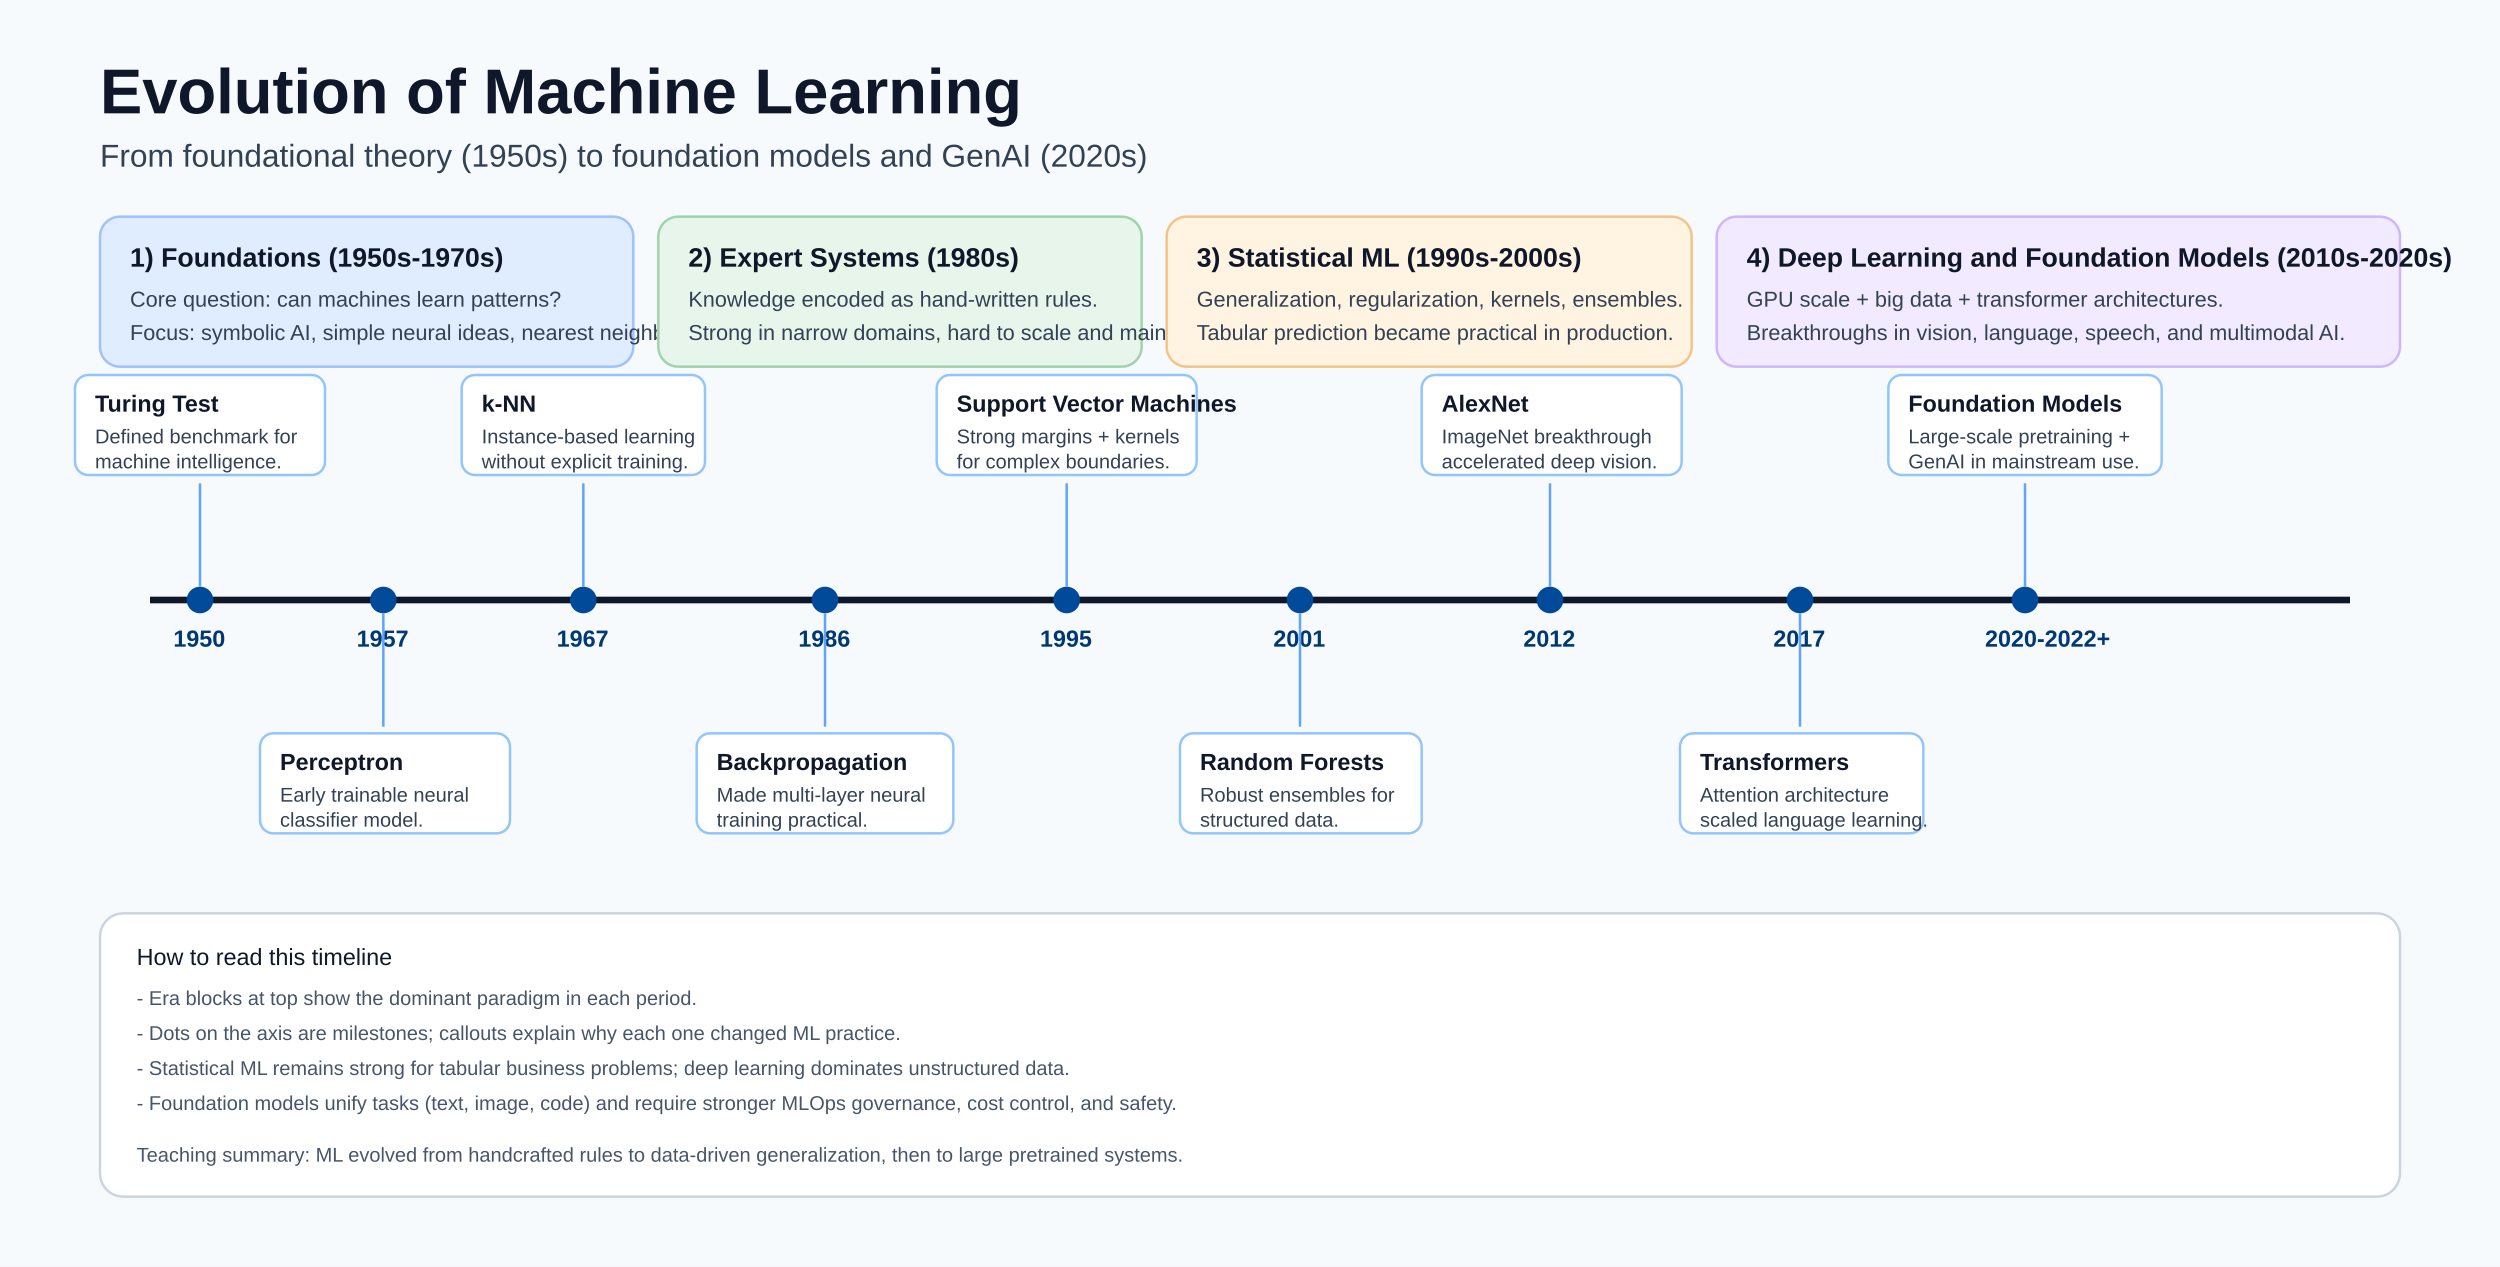
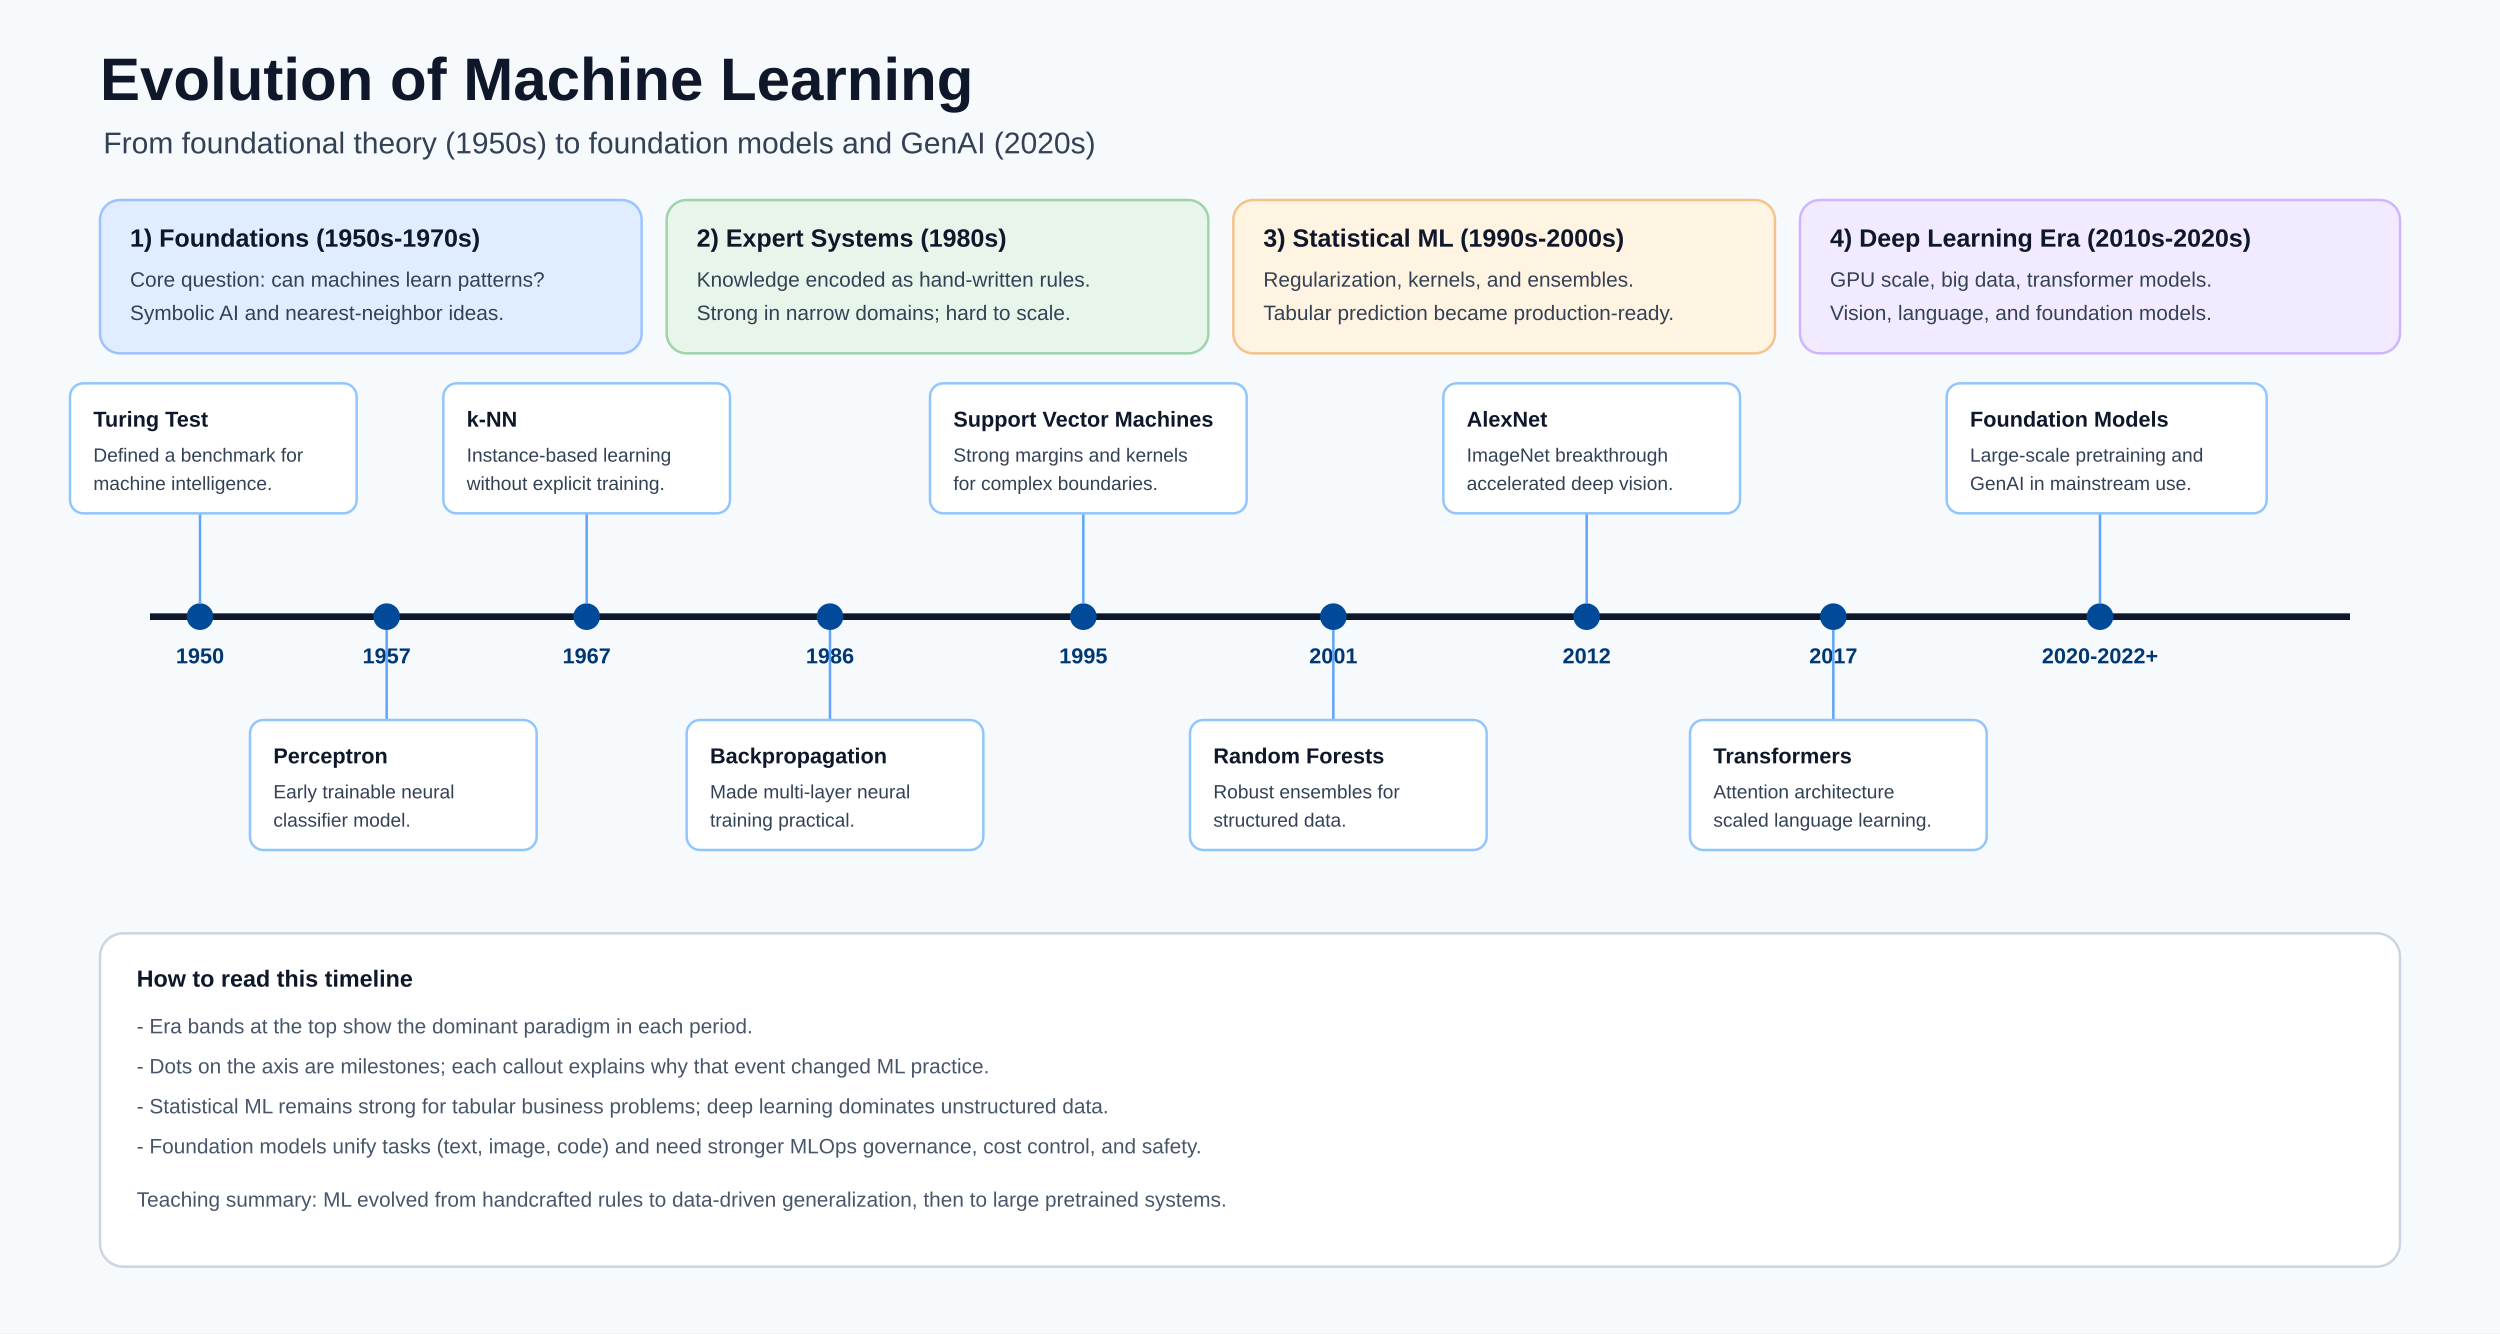
- <svg xmlns="http://www.w3.org/2000/svg" width="1500" height="760" viewBox="0 0 1500 760" role="img" aria-labelledby="title desc">
+ <svg xmlns="http://www.w3.org/2000/svg" width="1500" height="800" viewBox="0 0 1500 800" role="img" aria-labelledby="title desc">
  <defs>
    <style>
      .bg { fill: #f7fafc; }
      .panel { fill: #ffffff; stroke: #cbd5e1; stroke-width: 1.5; }
-       .title { fill: #0f172a; font-family: Segoe UI, Arial, sans-serif; font-size: 38px; font-weight: 700; }
-       .subtitle { fill: #334155; font-family: Segoe UI, Arial, sans-serif; font-size: 19px; }
+       .title { fill: #0f172a; font-family: Segoe UI, Arial, sans-serif; font-size: 36px; font-weight: 700; }
+       .subtitle { fill: #334155; font-family: Segoe UI, Arial, sans-serif; font-size: 18px; }
      .axis { stroke: #0f172a; stroke-width: 4; }
      .era-a { fill: #e0ecff; stroke: #9ec2ff; stroke-width: 1.5; }
      .era-b { fill: #e7f5ea; stroke: #9fd3aa; stroke-width: 1.5; }
      .era-c { fill: #fff3e2; stroke: #f4c38a; stroke-width: 1.5; }
      .era-d { fill: #f2eaff; stroke: #cfb5ff; stroke-width: 1.5; }
-       .era-title { fill: #0f172a; font-family: Segoe UI, Arial, sans-serif; font-size: 16px; font-weight: 700; }
-       .era-copy { fill: #334155; font-family: Segoe UI, Arial, sans-serif; font-size: 13px; }
+       .era-title { fill: #0f172a; font-family: Segoe UI, Arial, sans-serif; font-size: 15px; font-weight: 700; }
+       .era-copy { fill: #334155; font-family: Segoe UI, Arial, sans-serif; font-size: 12.5px; }
      .dot { fill: #004a99; }
-       .year { fill: #003874; font-family: Segoe UI, Arial, sans-serif; font-size: 14px; font-weight: 700; }
+       .year { fill: #003874; font-family: Segoe UI, Arial, sans-serif; font-size: 13px; font-weight: 700; text-anchor: middle; }
      .callout { fill: #ffffff; stroke: #93c5fd; stroke-width: 1.5; }
-       .callout-title { fill: #0f172a; font-family: Segoe UI, Arial, sans-serif; font-size: 14px; font-weight: 700; }
-       .callout-copy { fill: #334155; font-family: Segoe UI, Arial, sans-serif; font-size: 12px; }
+       .callout-title { fill: #0f172a; font-family: Segoe UI, Arial, sans-serif; font-size: 13px; font-weight: 700; }
+       .callout-copy { fill: #334155; font-family: Segoe UI, Arial, sans-serif; font-size: 11.5px; }
      .line { stroke: #60a5fa; stroke-width: 1.5; }
-       .legend { fill: #0f172a; font-family: Segoe UI, Arial, sans-serif; font-size: 14px; }
-       .small { fill: #475569; font-family: Segoe UI, Arial, sans-serif; font-size: 12px; }
+       .legend { fill: #0f172a; font-family: Segoe UI, Arial, sans-serif; font-size: 14px; font-weight: 700; }
+       .small { fill: #475569; font-family: Segoe UI, Arial, sans-serif; font-size: 12.5px; }
    </style>
  </defs>
-   <rect class="bg" x="0" y="0" width="1500" height="760" />
-   <text class="title" x="60" y="68">Evolution of Machine Learning</text>
-   <text class="subtitle" x="60" y="100">From foundational theory (1950s) to foundation models and GenAI (2020s)</text>
-   <rect class="era-a" x="60" y="130" width="320" height="90" rx="12" />
-   <text class="era-title" x="78" y="160">1) Foundations (1950s-1970s)</text>
-   <text class="era-copy" x="78" y="184">Core question: can machines learn patterns?</text>
-   <text class="era-copy" x="78" y="204">Focus: symbolic AI, simple neural ideas, nearest neighbors.</text>
-   <rect class="era-b" x="395" y="130" width="290" height="90" rx="12" />
-   <text class="era-title" x="413" y="160">2) Expert Systems (1980s)</text>
-   <text class="era-copy" x="413" y="184">Knowledge encoded as hand-written rules.</text>
-   <text class="era-copy" x="413" y="204">Strong in narrow domains, hard to scale and maintain.</text>
-   <rect class="era-c" x="700" y="130" width="315" height="90" rx="12" />
-   <text class="era-title" x="718" y="160">3) Statistical ML (1990s-2000s)</text>
-   <text class="era-copy" x="718" y="184">Generalization, regularization, kernels, ensembles.</text>
-   <text class="era-copy" x="718" y="204">Tabular prediction became practical in production.</text>
-   <rect class="era-d" x="1030" y="130" width="410" height="90" rx="12" />
-   <text class="era-title" x="1048" y="160">4) Deep Learning and Foundation Models (2010s-2020s)</text>
-   <text class="era-copy" x="1048" y="184">GPU scale + big data + transformer architectures.</text>
-   <text class="era-copy" x="1048" y="204">Breakthroughs in vision, language, speech, and multimodal AI.</text>
-   <line class="axis" x1="90" y1="360" x2="1410" y2="360" />
-   <circle class="dot" cx="120" cy="360" r="8" />
-   <text class="year" x="104" y="388">1950</text>
-   <line class="line" x1="120" y1="352" x2="120" y2="290" />
-   <rect class="callout" x="45" y="225" width="150" height="60" rx="8" />
-   <text class="callout-title" x="57" y="247">Turing Test</text>
-   <text class="callout-copy" x="57" y="266">Defined benchmark for</text>
-   <text class="callout-copy" x="57" y="281">machine intelligence.</text>
-   <circle class="dot" cx="230" cy="360" r="8" />
-   <text class="year" x="214" y="388">1957</text>
-   <line class="line" x1="230" y1="368" x2="230" y2="436" />
-   <rect class="callout" x="156" y="440" width="150" height="60" rx="8" />
-   <text class="callout-title" x="168" y="462">Perceptron</text>
-   <text class="callout-copy" x="168" y="481">Early trainable neural</text>
-   <text class="callout-copy" x="168" y="496">classifier model.</text>
-   <circle class="dot" cx="350" cy="360" r="8" />
-   <text class="year" x="334" y="388">1967</text>
-   <line class="line" x1="350" y1="352" x2="350" y2="290" />
-   <rect class="callout" x="277" y="225" width="146" height="60" rx="8" />
-   <text class="callout-title" x="289" y="247">k-NN</text>
-   <text class="callout-copy" x="289" y="266">Instance-based learning</text>
-   <text class="callout-copy" x="289" y="281">without explicit training.</text>
-   <circle class="dot" cx="495" cy="360" r="8" />
-   <text class="year" x="479" y="388">1986</text>
-   <line class="line" x1="495" y1="368" x2="495" y2="436" />
-   <rect class="callout" x="418" y="440" width="154" height="60" rx="8" />
-   <text class="callout-title" x="430" y="462">Backpropagation</text>
-   <text class="callout-copy" x="430" y="481">Made multi-layer neural</text>
-   <text class="callout-copy" x="430" y="496">training practical.</text>
-   <circle class="dot" cx="640" cy="360" r="8" />
-   <text class="year" x="624" y="388">1995</text>
-   <line class="line" x1="640" y1="352" x2="640" y2="290" />
-   <rect class="callout" x="562" y="225" width="156" height="60" rx="8" />
-   <text class="callout-title" x="574" y="247">Support Vector Machines</text>
-   <text class="callout-copy" x="574" y="266">Strong margins + kernels</text>
-   <text class="callout-copy" x="574" y="281">for complex boundaries.</text>
-   <circle class="dot" cx="780" cy="360" r="8" />
-   <text class="year" x="764" y="388">2001</text>
-   <line class="line" x1="780" y1="368" x2="780" y2="436" />
-   <rect class="callout" x="708" y="440" width="145" height="60" rx="8" />
-   <text class="callout-title" x="720" y="462">Random Forests</text>
-   <text class="callout-copy" x="720" y="481">Robust ensembles for</text>
-   <text class="callout-copy" x="720" y="496">structured data.</text>
-   <circle class="dot" cx="930" cy="360" r="8" />
-   <text class="year" x="914" y="388">2012</text>
-   <line class="line" x1="930" y1="352" x2="930" y2="290" />
-   <rect class="callout" x="853" y="225" width="156" height="60" rx="8" />
-   <text class="callout-title" x="865" y="247">AlexNet</text>
-   <text class="callout-copy" x="865" y="266">ImageNet breakthrough</text>
-   <text class="callout-copy" x="865" y="281">accelerated deep vision.</text>
-   <circle class="dot" cx="1080" cy="360" r="8" />
-   <text class="year" x="1064" y="388">2017</text>
-   <line class="line" x1="1080" y1="368" x2="1080" y2="436" />
-   <rect class="callout" x="1008" y="440" width="146" height="60" rx="8" />
-   <text class="callout-title" x="1020" y="462">Transformers</text>
-   <text class="callout-copy" x="1020" y="481">Attention architecture</text>
-   <text class="callout-copy" x="1020" y="496">scaled language learning.</text>
-   <circle class="dot" cx="1215" cy="360" r="8" />
-   <text class="year" x="1191" y="388">2020-2022+</text>
-   <line class="line" x1="1215" y1="352" x2="1215" y2="290" />
-   <rect class="callout" x="1133" y="225" width="164" height="60" rx="8" />
-   <text class="callout-title" x="1145" y="247">Foundation Models</text>
-   <text class="callout-copy" x="1145" y="266">Large-scale pretraining +</text>
-   <text class="callout-copy" x="1145" y="281">GenAI in mainstream use.</text>
-   <rect class="panel" x="60" y="548" width="1380" height="170" rx="14" />
-   <text class="legend" x="82" y="579">How to read this timeline</text>
-   <text class="small" x="82" y="603">- Era blocks at top show the dominant paradigm in each period.</text>
-   <text class="small" x="82" y="624">- Dots on the axis are milestones; callouts explain why each one changed ML practice.</text>
-   <text class="small" x="82" y="645">- Statistical ML remains strong for tabular business problems; deep learning dominates unstructured data.</text>
-   <text class="small" x="82" y="666">- Foundation models unify tasks (text, image, code) and require stronger MLOps governance, cost control, and safety.</text>
-   <text class="small" x="82" y="697">Teaching summary: ML evolved from handcrafted rules to data-driven generalization, then to large pretrained systems.</text>
+   <rect class="bg" x="0" y="0" width="1500" height="800" />
+   <text class="title" x="60" y="60">Evolution of Machine Learning</text>
+   <text class="subtitle" x="62" y="92">From foundational theory (1950s) to foundation models and GenAI (2020s)</text>
+   <rect class="era-a" x="60" y="120" width="325" height="92" rx="12" />
+   <text class="era-title" x="78" y="148">1) Foundations (1950s-1970s)</text>
+   <text class="era-copy" x="78" y="172">Core question: can machines learn patterns?</text>
+   <text class="era-copy" x="78" y="192">Symbolic AI and nearest-neighbor ideas.</text>
+   <rect class="era-b" x="400" y="120" width="325" height="92" rx="12" />
+   <text class="era-title" x="418" y="148">2) Expert Systems (1980s)</text>
+   <text class="era-copy" x="418" y="172">Knowledge encoded as hand-written rules.</text>
+   <text class="era-copy" x="418" y="192">Strong in narrow domains; hard to scale.</text>
+   <rect class="era-c" x="740" y="120" width="325" height="92" rx="12" />
+   <text class="era-title" x="758" y="148">3) Statistical ML (1990s-2000s)</text>
+   <text class="era-copy" x="758" y="172">Regularization, kernels, and ensembles.</text>
+   <text class="era-copy" x="758" y="192">Tabular prediction became production-ready.</text>
+   <rect class="era-d" x="1080" y="120" width="360" height="92" rx="12" />
+   <text class="era-title" x="1098" y="148">4) Deep Learning Era (2010s-2020s)</text>
+   <text class="era-copy" x="1098" y="172">GPU scale, big data, transformer models.</text>
+   <text class="era-copy" x="1098" y="192">Vision, language, and foundation models.</text>
+   <line class="axis" x1="90" y1="370" x2="1410" y2="370" />
+   <circle class="dot" cx="120" cy="370" r="8" />
+   <text class="year" x="120" y="398">1950</text>
+   <line class="line" x1="120" y1="362" x2="120" y2="308" />
+   <rect class="callout" x="42" y="230" width="172" height="78" rx="8" />
+   <text class="callout-title" x="56" y="256">Turing Test</text>
+   <text class="callout-copy" x="56" y="277">Defined a benchmark for</text>
+   <text class="callout-copy" x="56" y="294">machine intelligence.</text>
+   <circle class="dot" cx="232" cy="370" r="8" />
+   <text class="year" x="232" y="398">1957</text>
+   <line class="line" x1="232" y1="378" x2="232" y2="432" />
+   <rect class="callout" x="150" y="432" width="172" height="78" rx="8" />
+   <text class="callout-title" x="164" y="458">Perceptron</text>
+   <text class="callout-copy" x="164" y="479">Early trainable neural</text>
+   <text class="callout-copy" x="164" y="496">classifier model.</text>
+   <circle class="dot" cx="352" cy="370" r="8" />
+   <text class="year" x="352" y="398">1967</text>
+   <line class="line" x1="352" y1="362" x2="352" y2="308" />
+   <rect class="callout" x="266" y="230" width="172" height="78" rx="8" />
+   <text class="callout-title" x="280" y="256">k-NN</text>
+   <text class="callout-copy" x="280" y="277">Instance-based learning</text>
+   <text class="callout-copy" x="280" y="294">without explicit training.</text>
+   <circle class="dot" cx="498" cy="370" r="8" />
+   <text class="year" x="498" y="398">1986</text>
+   <line class="line" x1="498" y1="378" x2="498" y2="432" />
+   <rect class="callout" x="412" y="432" width="178" height="78" rx="8" />
+   <text class="callout-title" x="426" y="458">Backpropagation</text>
+   <text class="callout-copy" x="426" y="479">Made multi-layer neural</text>
+   <text class="callout-copy" x="426" y="496">training practical.</text>
+   <circle class="dot" cx="650" cy="370" r="8" />
+   <text class="year" x="650" y="398">1995</text>
+   <line class="line" x1="650" y1="362" x2="650" y2="308" />
+   <rect class="callout" x="558" y="230" width="190" height="78" rx="8" />
+   <text class="callout-title" x="572" y="256">Support Vector Machines</text>
+   <text class="callout-copy" x="572" y="277">Strong margins and kernels</text>
+   <text class="callout-copy" x="572" y="294">for complex boundaries.</text>
+   <circle class="dot" cx="800" cy="370" r="8" />
+   <text class="year" x="800" y="398">2001</text>
+   <line class="line" x1="800" y1="378" x2="800" y2="432" />
+   <rect class="callout" x="714" y="432" width="178" height="78" rx="8" />
+   <text class="callout-title" x="728" y="458">Random Forests</text>
+   <text class="callout-copy" x="728" y="479">Robust ensembles for</text>
+   <text class="callout-copy" x="728" y="496">structured data.</text>
+   <circle class="dot" cx="952" cy="370" r="8" />
+   <text class="year" x="952" y="398">2012</text>
+   <line class="line" x1="952" y1="362" x2="952" y2="308" />
+   <rect class="callout" x="866" y="230" width="178" height="78" rx="8" />
+   <text class="callout-title" x="880" y="256">AlexNet</text>
+   <text class="callout-copy" x="880" y="277">ImageNet breakthrough</text>
+   <text class="callout-copy" x="880" y="294">accelerated deep vision.</text>
+   <circle class="dot" cx="1100" cy="370" r="8" />
+   <text class="year" x="1100" y="398">2017</text>
+   <line class="line" x1="1100" y1="378" x2="1100" y2="432" />
+   <rect class="callout" x="1014" y="432" width="178" height="78" rx="8" />
+   <text class="callout-title" x="1028" y="458">Transformers</text>
+   <text class="callout-copy" x="1028" y="479">Attention architecture</text>
+   <text class="callout-copy" x="1028" y="496">scaled language learning.</text>
+   <circle class="dot" cx="1260" cy="370" r="8" />
+   <text class="year" x="1260" y="398">2020-2022+</text>
+   <line class="line" x1="1260" y1="362" x2="1260" y2="308" />
+   <rect class="callout" x="1168" y="230" width="192" height="78" rx="8" />
+   <text class="callout-title" x="1182" y="256">Foundation Models</text>
+   <text class="callout-copy" x="1182" y="277">Large-scale pretraining and</text>
+   <text class="callout-copy" x="1182" y="294">GenAI in mainstream use.</text>
+   <rect class="panel" x="60" y="560" width="1380" height="200" rx="14" />
+   <text class="legend" x="82" y="592">How to read this timeline</text>
+   <text class="small" x="82" y="620">- Era bands at the top show the dominant paradigm in each period.</text>
+   <text class="small" x="82" y="644">- Dots on the axis are milestones; each callout explains why that event changed ML practice.</text>
+   <text class="small" x="82" y="668">- Statistical ML remains strong for tabular business problems; deep learning dominates unstructured data.</text>
+   <text class="small" x="82" y="692">- Foundation models unify tasks (text, image, code) and need stronger MLOps governance, cost control, and safety.</text>
+   <text class="small" x="82" y="724">Teaching summary: ML evolved from handcrafted rules to data-driven generalization, then to large pretrained systems.</text>
</svg>
